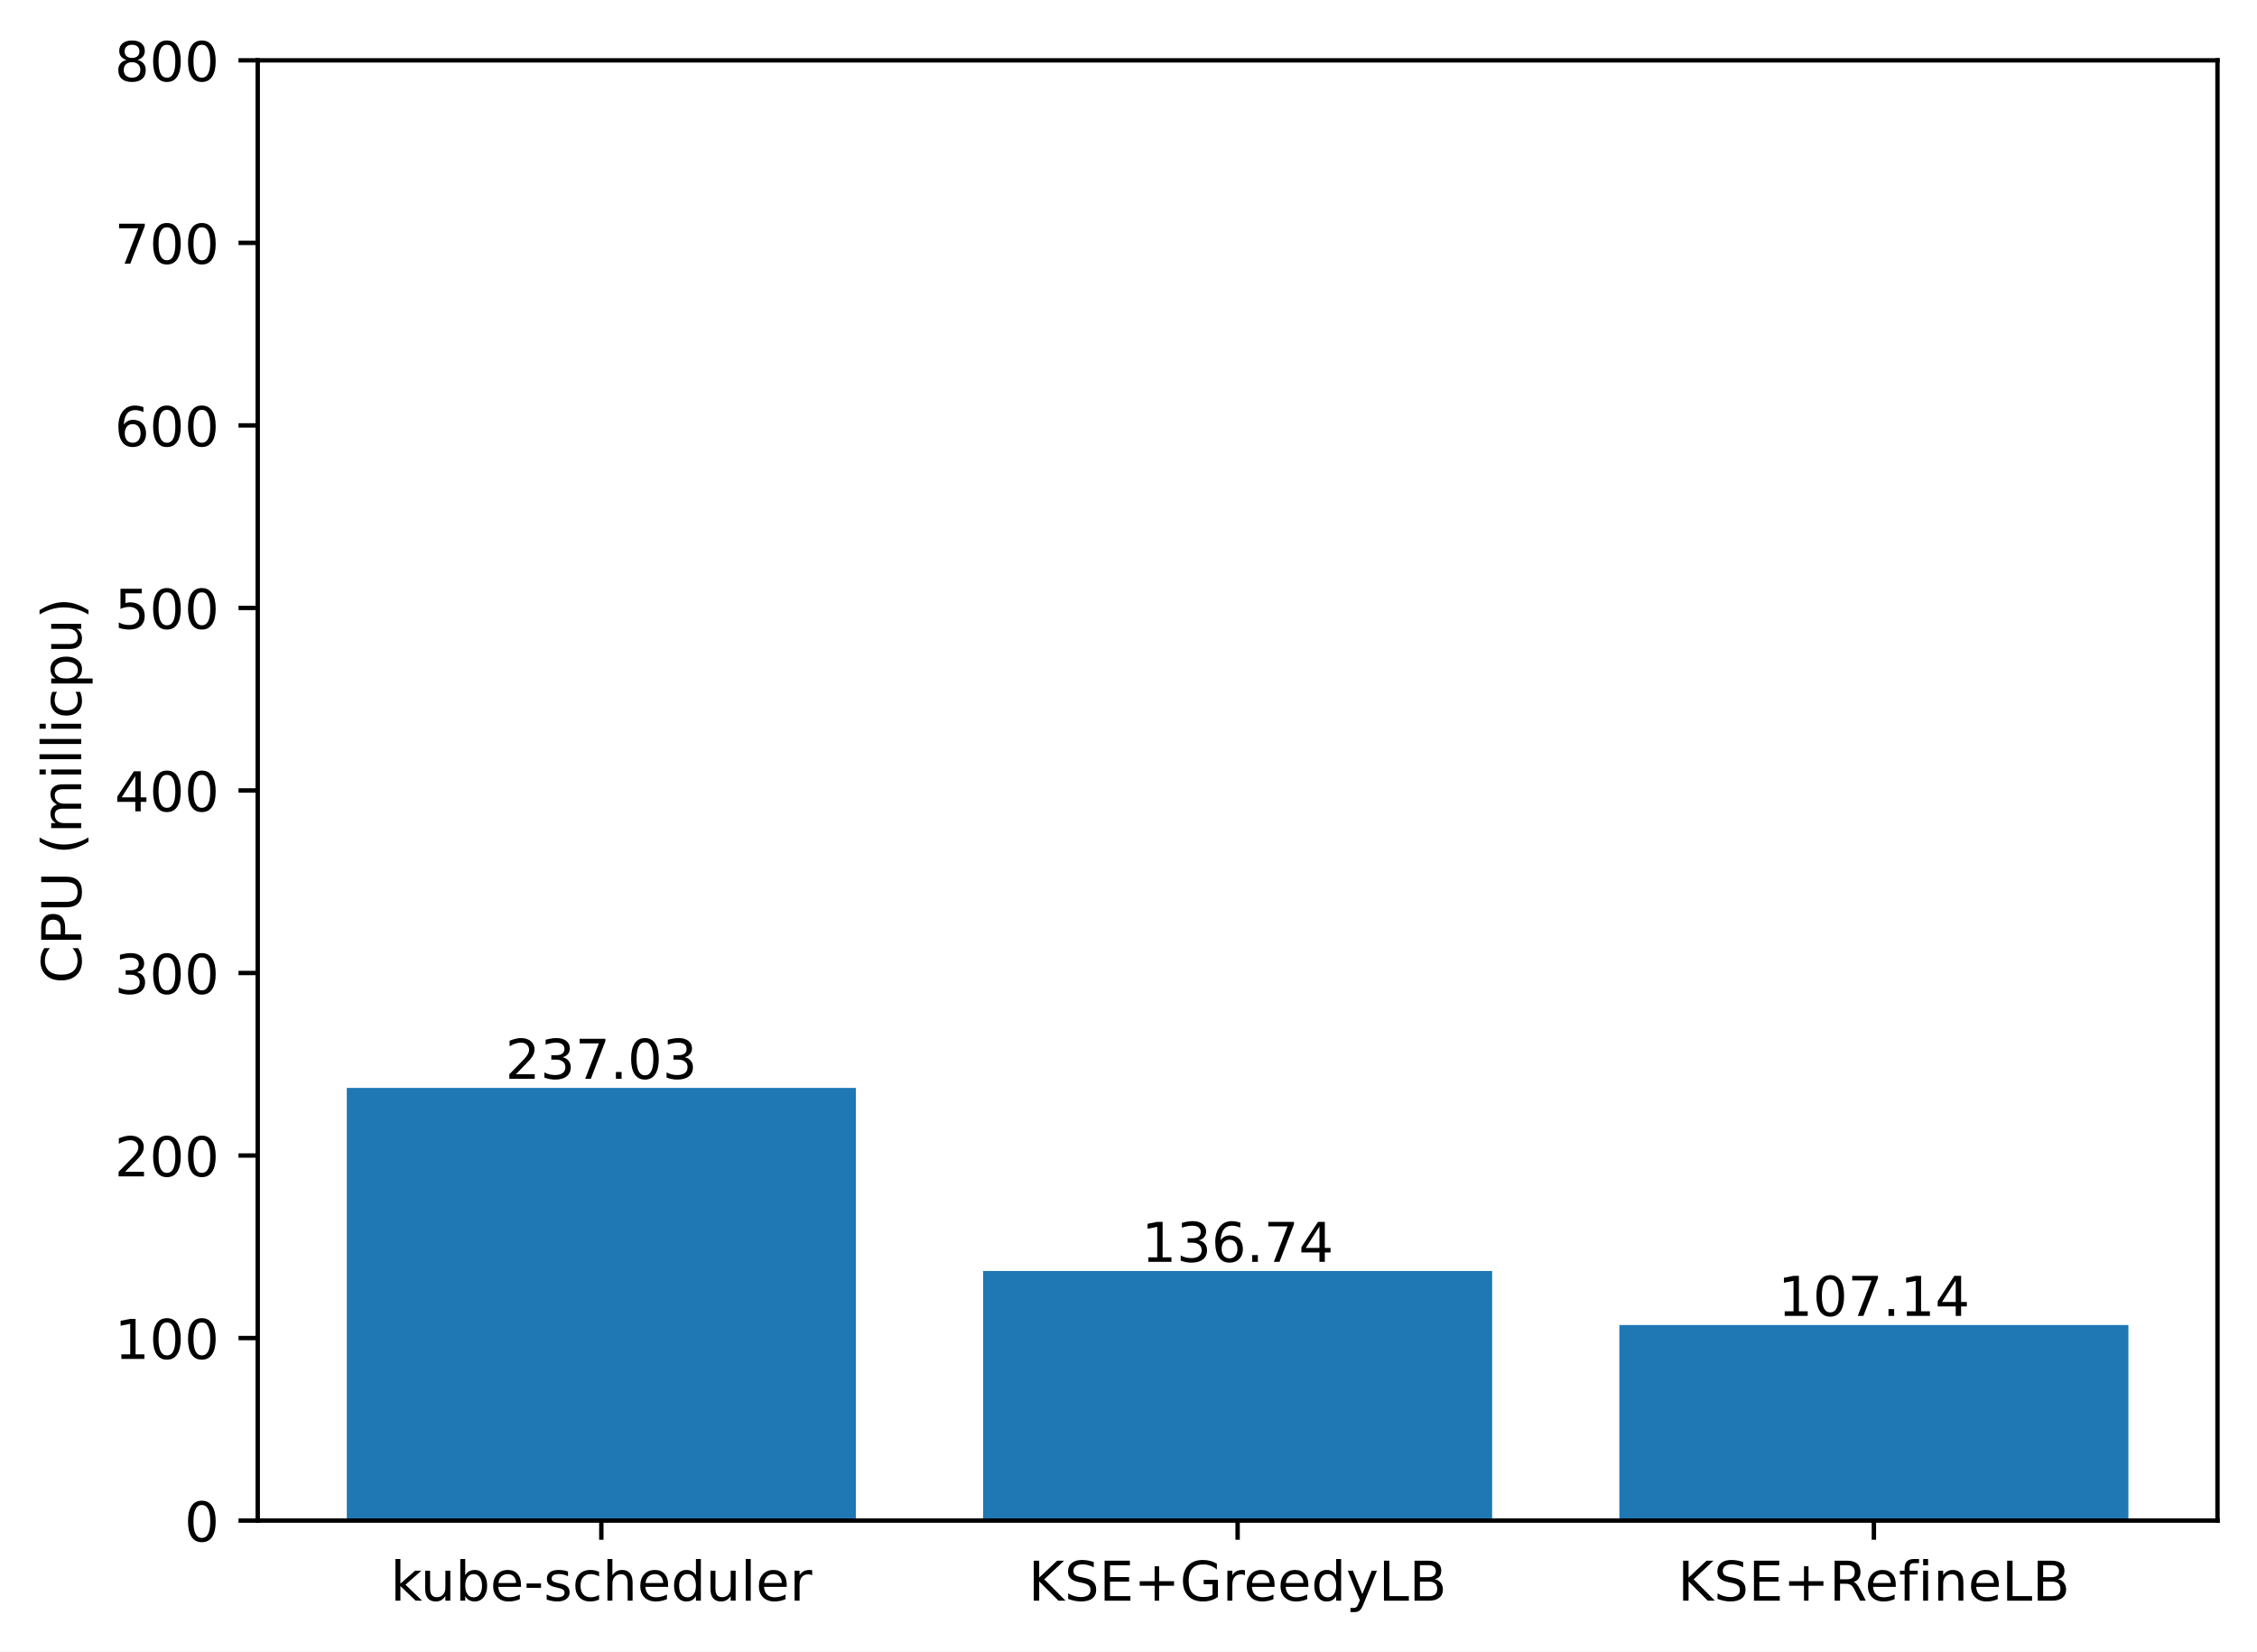
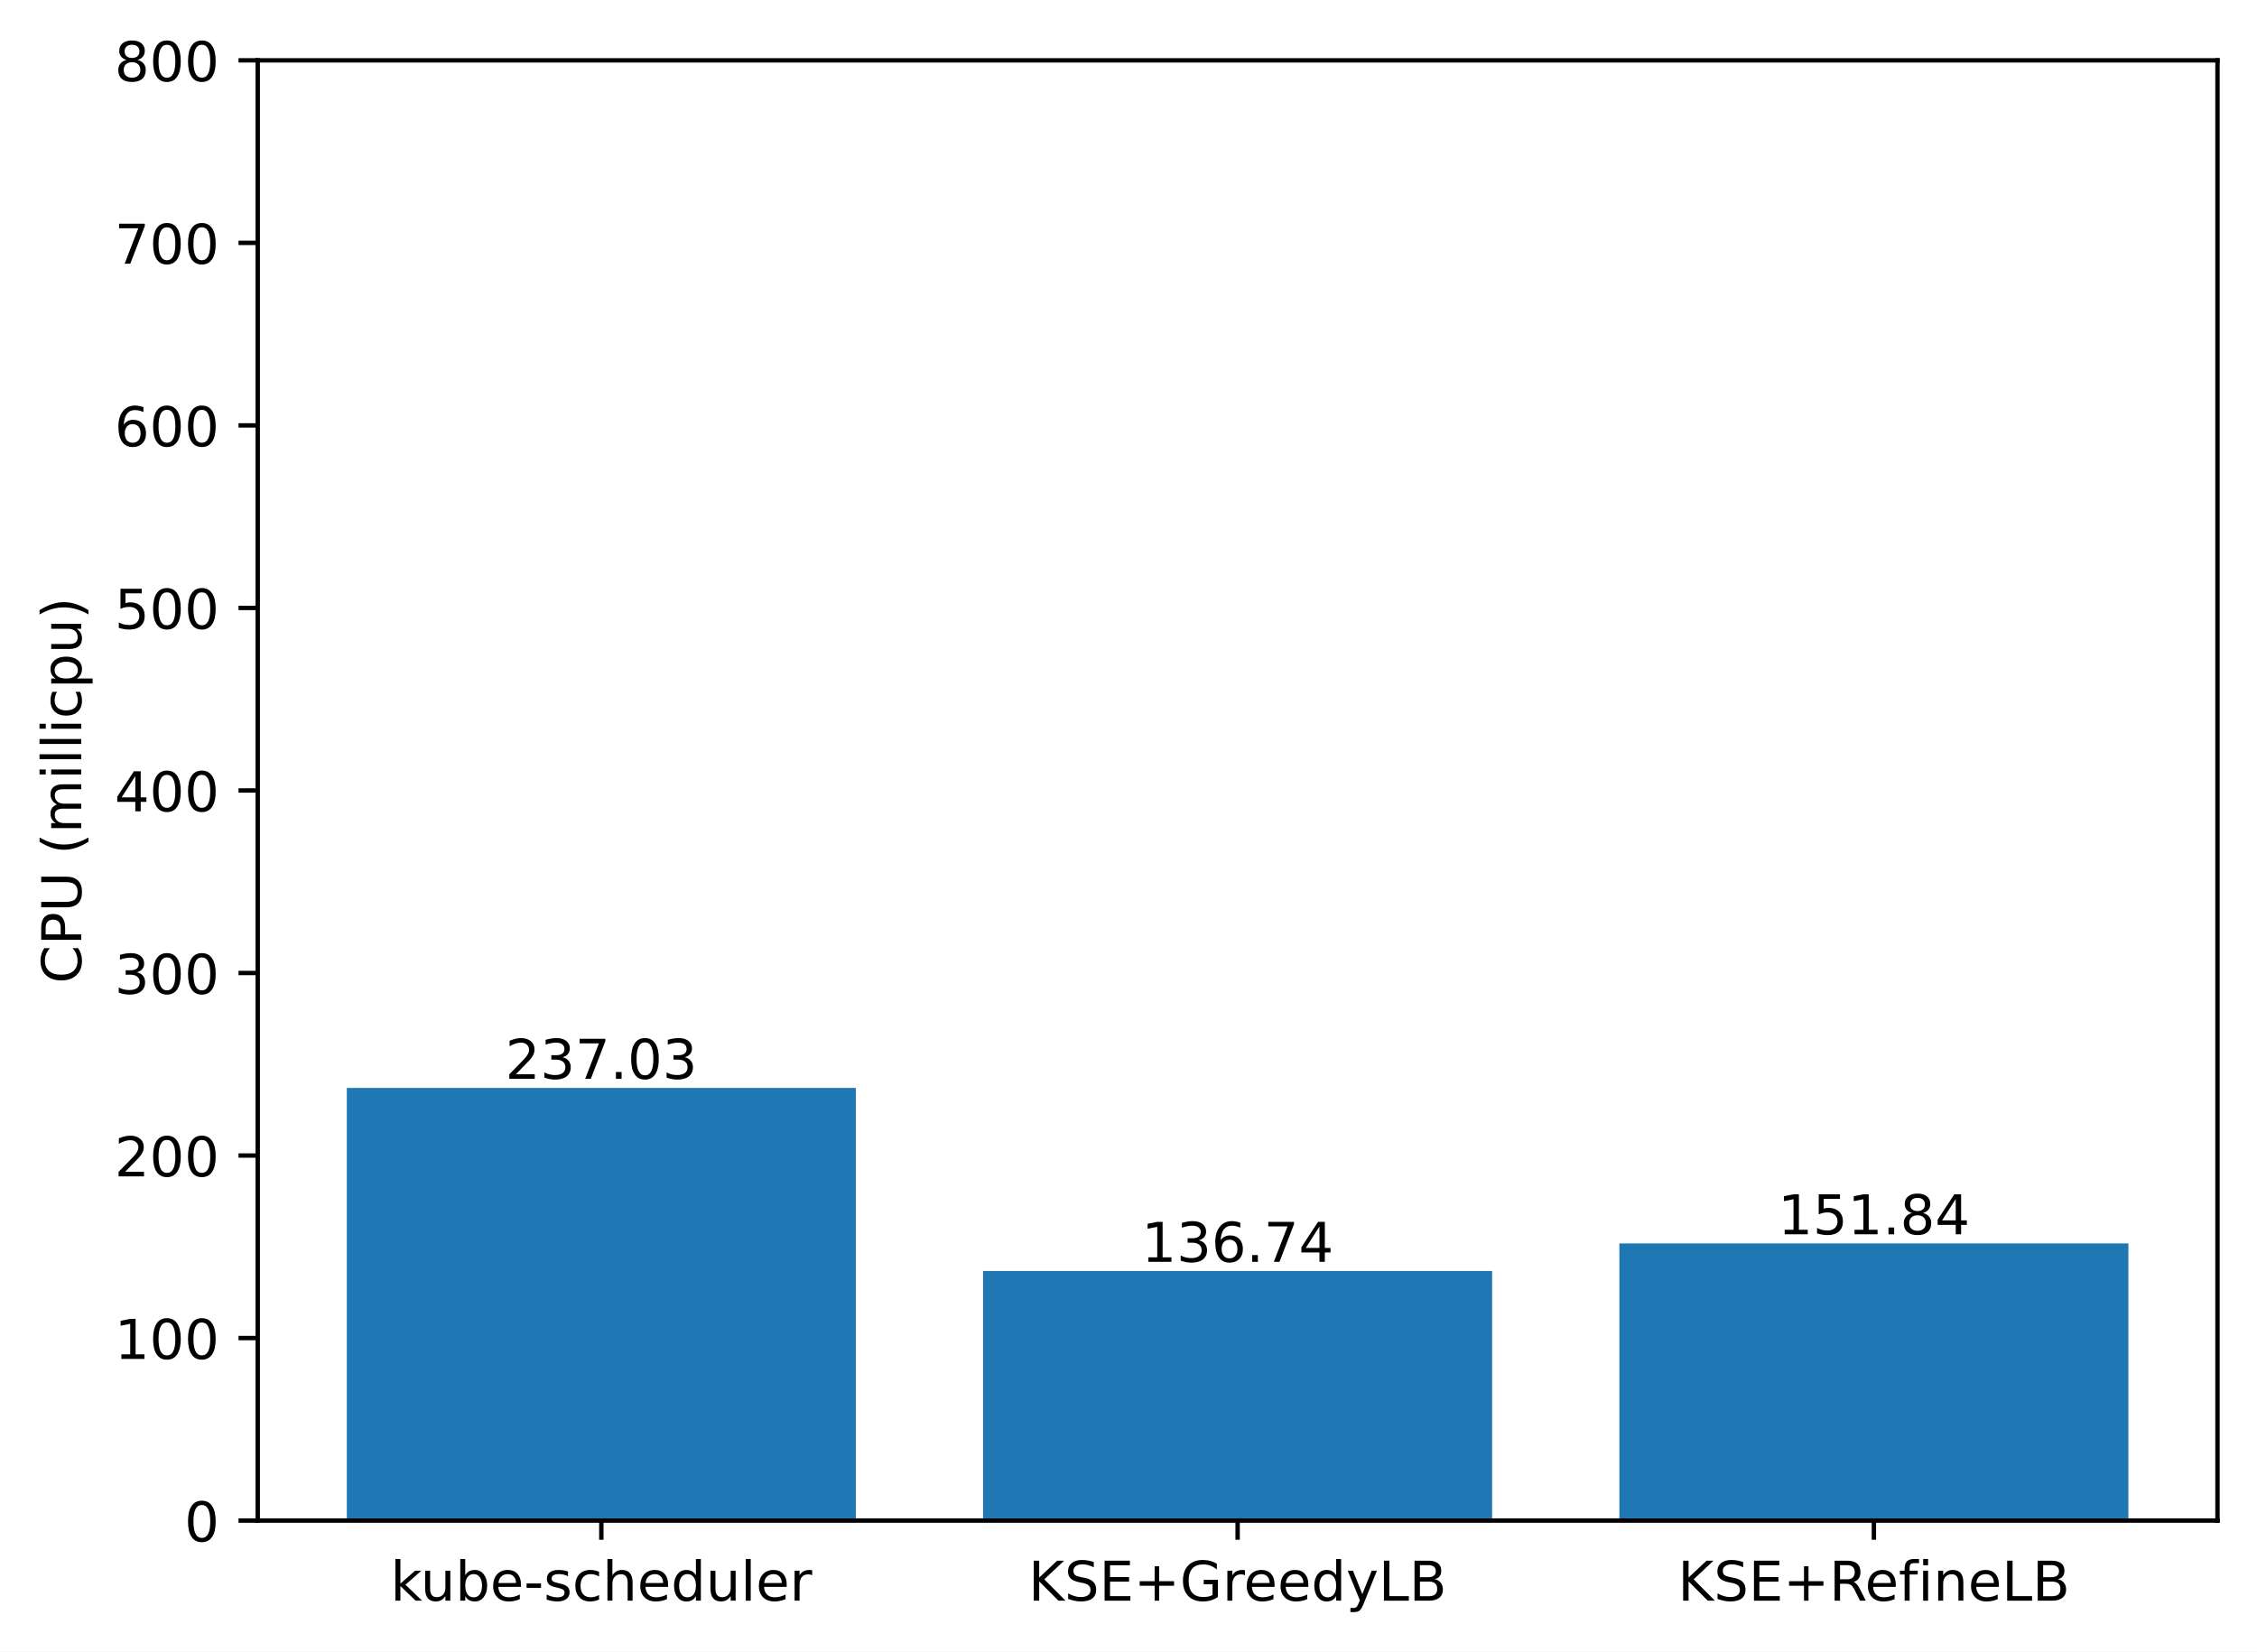
<svg xmlns="http://www.w3.org/2000/svg" xmlns:xlink="http://www.w3.org/1999/xlink" width="411.286pt" height="300.989pt" viewBox="0 0 411.286 300.989" version="1.1">
  <defs>
    <style type="text/css">*{stroke-linejoin: round; stroke-linecap: butt}</style>
  </defs>
  <g id="figure_1">
    <g id="patch_1">
      <path d="M 0 300.989  L 411.286 300.989  L 411.286 0  L 0 0  z " style="fill: #ffffff" />
    </g>
    <g id="axes_1">
      <g id="patch_2">
        <path d="M 46.966 277.111  L 404.086 277.111  L 404.086 10.999  L 46.966 10.999  z " style="fill: #ffffff" />
      </g>
      <g id="patch_3">
-         <path d="M 63.198 277.111  L 155.957 277.111  L 155.957 198.266  L 63.198 198.266  z " clip-path="url(#pfb12d3847c)" style="fill: #1f77b4" />
+         <path d="M 63.198 277.111  L 155.957 277.111  L 155.957 198.266  L 63.198 198.266  z " clip-path="url(#p9fe82858d3)" style="fill: #1f77b4" />
      </g>
      <g id="patch_4">
-         <path d="M 179.146 277.111  L 271.905 277.111  L 271.905 231.626  L 179.146 231.626  z " clip-path="url(#pfb12d3847c)" style="fill: #1f77b4" />
+         <path d="M 179.146 277.111  L 271.905 277.111  L 271.905 231.626  L 179.146 231.626  z " clip-path="url(#p9fe82858d3)" style="fill: #1f77b4" />
      </g>
      <g id="patch_5">
-         <path d="M 295.094 277.111  L 387.853 277.111  L 387.853 241.472  L 295.094 241.472  z " clip-path="url(#pfb12d3847c)" style="fill: #1f77b4" />
+         <path d="M 295.094 277.111  L 387.853 277.111  L 387.853 226.603  L 295.094 226.603  z " clip-path="url(#p9fe82858d3)" style="fill: #1f77b4" />
      </g>
      <g id="matplotlib.axis_1">
        <g id="xtick_1">
          <g id="line2d_1">
            <defs>
-               <path id="m1e897318be" d="M 0 0  L 0 3.5  " style="stroke: #000000; stroke-width: 0.8" />
+               <path id="mfae753bb5a" d="M 0 0  L 0 3.5  " style="stroke: #000000; stroke-width: 0.8" />
            </defs>
            <g>
-               <use xlink:href="#m1e897318be" x="109.578" y="277.111" style="stroke: #000000; stroke-width: 0.8" />
+               <use xlink:href="#mfae753bb5a" x="109.578" y="277.111" style="stroke: #000000; stroke-width: 0.8" />
            </g>
          </g>
          <g id="text_1">
            <g transform="translate(71.15179 291.7097)scale(0.1 -0.1)">
              <defs>
                <path id="DejaVuSans-6b" d="M 581 4863  L 1159 4863  L 1159 1991  L 2875 3500  L 3609 3500  L 1753 1863  L 3688 0  L 2938 0  L 1159 1709  L 1159 0  L 581 0  L 581 4863  z " transform="scale(0.015625)" />
                <path id="DejaVuSans-75" d="M 544 1381  L 544 3500  L 1119 3500  L 1119 1403  Q 1119 906 1312 657  Q 1506 409 1894 409  Q 2359 409 2629 706  Q 2900 1003 2900 1516  L 2900 3500  L 3475 3500  L 3475 0  L 2900 0  L 2900 538  Q 2691 219 2414 64  Q 2138 -91 1772 -91  Q 1169 -91 856 284  Q 544 659 544 1381  z M 1991 3584  L 1991 3584  z " transform="scale(0.015625)" />
                <path id="DejaVuSans-62" d="M 3116 1747  Q 3116 2381 2855 2742  Q 2594 3103 2138 3103  Q 1681 3103 1420 2742  Q 1159 2381 1159 1747  Q 1159 1113 1420 752  Q 1681 391 2138 391  Q 2594 391 2855 752  Q 3116 1113 3116 1747  z M 1159 2969  Q 1341 3281 1617 3432  Q 1894 3584 2278 3584  Q 2916 3584 3314 3078  Q 3713 2572 3713 1747  Q 3713 922 3314 415  Q 2916 -91 2278 -91  Q 1894 -91 1617 61  Q 1341 213 1159 525  L 1159 0  L 581 0  L 581 4863  L 1159 4863  L 1159 2969  z " transform="scale(0.015625)" />
                <path id="DejaVuSans-65" d="M 3597 1894  L 3597 1613  L 953 1613  Q 991 1019 1311 708  Q 1631 397 2203 397  Q 2534 397 2845 478  Q 3156 559 3463 722  L 3463 178  Q 3153 47 2828 -22  Q 2503 -91 2169 -91  Q 1331 -91 842 396  Q 353 884 353 1716  Q 353 2575 817 3079  Q 1281 3584 2069 3584  Q 2775 3584 3186 3129  Q 3597 2675 3597 1894  z M 3022 2063  Q 3016 2534 2758 2815  Q 2500 3097 2075 3097  Q 1594 3097 1305 2825  Q 1016 2553 972 2059  L 3022 2063  z " transform="scale(0.015625)" />
                <path id="DejaVuSans-2d" d="M 313 2009  L 1997 2009  L 1997 1497  L 313 1497  L 313 2009  z " transform="scale(0.015625)" />
                <path id="DejaVuSans-73" d="M 2834 3397  L 2834 2853  Q 2591 2978 2328 3040  Q 2066 3103 1784 3103  Q 1356 3103 1142 2972  Q 928 2841 928 2578  Q 928 2378 1081 2264  Q 1234 2150 1697 2047  L 1894 2003  Q 2506 1872 2764 1633  Q 3022 1394 3022 966  Q 3022 478 2636 193  Q 2250 -91 1575 -91  Q 1294 -91 989 -36  Q 684 19 347 128  L 347 722  Q 666 556 975 473  Q 1284 391 1588 391  Q 1994 391 2212 530  Q 2431 669 2431 922  Q 2431 1156 2273 1281  Q 2116 1406 1581 1522  L 1381 1569  Q 847 1681 609 1914  Q 372 2147 372 2553  Q 372 3047 722 3315  Q 1072 3584 1716 3584  Q 2034 3584 2315 3537  Q 2597 3491 2834 3397  z " transform="scale(0.015625)" />
                <path id="DejaVuSans-63" d="M 3122 3366  L 3122 2828  Q 2878 2963 2633 3030  Q 2388 3097 2138 3097  Q 1578 3097 1268 2742  Q 959 2388 959 1747  Q 959 1106 1268 751  Q 1578 397 2138 397  Q 2388 397 2633 464  Q 2878 531 3122 666  L 3122 134  Q 2881 22 2623 -34  Q 2366 -91 2075 -91  Q 1284 -91 818 406  Q 353 903 353 1747  Q 353 2603 823 3093  Q 1294 3584 2113 3584  Q 2378 3584 2631 3529  Q 2884 3475 3122 3366  z " transform="scale(0.015625)" />
                <path id="DejaVuSans-68" d="M 3513 2113  L 3513 0  L 2938 0  L 2938 2094  Q 2938 2591 2744 2837  Q 2550 3084 2163 3084  Q 1697 3084 1428 2787  Q 1159 2491 1159 1978  L 1159 0  L 581 0  L 581 4863  L 1159 4863  L 1159 2956  Q 1366 3272 1645 3428  Q 1925 3584 2291 3584  Q 2894 3584 3203 3211  Q 3513 2838 3513 2113  z " transform="scale(0.015625)" />
                <path id="DejaVuSans-64" d="M 2906 2969  L 2906 4863  L 3481 4863  L 3481 0  L 2906 0  L 2906 525  Q 2725 213 2448 61  Q 2172 -91 1784 -91  Q 1150 -91 751 415  Q 353 922 353 1747  Q 353 2572 751 3078  Q 1150 3584 1784 3584  Q 2172 3584 2448 3432  Q 2725 3281 2906 2969  z M 947 1747  Q 947 1113 1208 752  Q 1469 391 1925 391  Q 2381 391 2643 752  Q 2906 1113 2906 1747  Q 2906 2381 2643 2742  Q 2381 3103 1925 3103  Q 1469 3103 1208 2742  Q 947 2381 947 1747  z " transform="scale(0.015625)" />
                <path id="DejaVuSans-6c" d="M 603 4863  L 1178 4863  L 1178 0  L 603 0  L 603 4863  z " transform="scale(0.015625)" />
                <path id="DejaVuSans-72" d="M 2631 2963  Q 2534 3019 2420 3045  Q 2306 3072 2169 3072  Q 1681 3072 1420 2755  Q 1159 2438 1159 1844  L 1159 0  L 581 0  L 581 3500  L 1159 3500  L 1159 2956  Q 1341 3275 1631 3429  Q 1922 3584 2338 3584  Q 2397 3584 2469 3576  Q 2541 3569 2628 3553  L 2631 2963  z " transform="scale(0.015625)" />
              </defs>
              <use xlink:href="#DejaVuSans-6b" />
              <use xlink:href="#DejaVuSans-75" x="54.785" />
              <use xlink:href="#DejaVuSans-62" x="118.164" />
              <use xlink:href="#DejaVuSans-65" x="181.641" />
              <use xlink:href="#DejaVuSans-2d" x="243.164" />
              <use xlink:href="#DejaVuSans-73" x="279.248" />
              <use xlink:href="#DejaVuSans-63" x="331.348" />
              <use xlink:href="#DejaVuSans-68" x="386.328" />
              <use xlink:href="#DejaVuSans-65" x="449.707" />
              <use xlink:href="#DejaVuSans-64" x="511.23" />
              <use xlink:href="#DejaVuSans-75" x="574.707" />
              <use xlink:href="#DejaVuSans-6c" x="638.086" />
              <use xlink:href="#DejaVuSans-65" x="665.869" />
              <use xlink:href="#DejaVuSans-72" x="727.393" />
            </g>
          </g>
        </g>
        <g id="xtick_2">
          <g id="line2d_2">
            <g>
-               <use xlink:href="#m1e897318be" x="225.526" y="277.111" style="stroke: #000000; stroke-width: 0.8" />
+               <use xlink:href="#mfae753bb5a" x="225.526" y="277.111" style="stroke: #000000; stroke-width: 0.8" />
            </g>
          </g>
          <g id="text_2">
            <g transform="translate(187.403 291.7097)scale(0.1 -0.1)">
              <defs>
                <path id="DejaVuSans-4b" d="M 628 4666  L 1259 4666  L 1259 2694  L 3353 4666  L 4166 4666  L 1850 2491  L 4331 0  L 3500 0  L 1259 2247  L 1259 0  L 628 0  L 628 4666  z " transform="scale(0.015625)" />
                <path id="DejaVuSans-53" d="M 3425 4513  L 3425 3897  Q 3066 4069 2747 4153  Q 2428 4238 2131 4238  Q 1616 4238 1336 4038  Q 1056 3838 1056 3469  Q 1056 3159 1242 3001  Q 1428 2844 1947 2747  L 2328 2669  Q 3034 2534 3370 2195  Q 3706 1856 3706 1288  Q 3706 609 3251 259  Q 2797 -91 1919 -91  Q 1588 -91 1214 -16  Q 841 59 441 206  L 441 856  Q 825 641 1194 531  Q 1563 422 1919 422  Q 2459 422 2753 634  Q 3047 847 3047 1241  Q 3047 1584 2836 1778  Q 2625 1972 2144 2069  L 1759 2144  Q 1053 2284 737 2584  Q 422 2884 422 3419  Q 422 4038 858 4394  Q 1294 4750 2059 4750  Q 2388 4750 2728 4690  Q 3069 4631 3425 4513  z " transform="scale(0.015625)" />
                <path id="DejaVuSans-45" d="M 628 4666  L 3578 4666  L 3578 4134  L 1259 4134  L 1259 2753  L 3481 2753  L 3481 2222  L 1259 2222  L 1259 531  L 3634 531  L 3634 0  L 628 0  L 628 4666  z " transform="scale(0.015625)" />
                <path id="DejaVuSans-2b" d="M 2944 4013  L 2944 2272  L 4684 2272  L 4684 1741  L 2944 1741  L 2944 0  L 2419 0  L 2419 1741  L 678 1741  L 678 2272  L 2419 2272  L 2419 4013  L 2944 4013  z " transform="scale(0.015625)" />
                <path id="DejaVuSans-47" d="M 3809 666  L 3809 1919  L 2778 1919  L 2778 2438  L 4434 2438  L 4434 434  Q 4069 175 3628 42  Q 3188 -91 2688 -91  Q 1594 -91 976 548  Q 359 1188 359 2328  Q 359 3472 976 4111  Q 1594 4750 2688 4750  Q 3144 4750 3555 4637  Q 3966 4525 4313 4306  L 4313 3634  Q 3963 3931 3569 4081  Q 3175 4231 2741 4231  Q 1884 4231 1454 3753  Q 1025 3275 1025 2328  Q 1025 1384 1454 906  Q 1884 428 2741 428  Q 3075 428 3337 486  Q 3600 544 3809 666  z " transform="scale(0.015625)" />
                <path id="DejaVuSans-79" d="M 2059 -325  Q 1816 -950 1584 -1140  Q 1353 -1331 966 -1331  L 506 -1331  L 506 -850  L 844 -850  Q 1081 -850 1212 -737  Q 1344 -625 1503 -206  L 1606 56  L 191 3500  L 800 3500  L 1894 763  L 2988 3500  L 3597 3500  L 2059 -325  z " transform="scale(0.015625)" />
                <path id="DejaVuSans-4c" d="M 628 4666  L 1259 4666  L 1259 531  L 3531 531  L 3531 0  L 628 0  L 628 4666  z " transform="scale(0.015625)" />
                <path id="DejaVuSans-42" d="M 1259 2228  L 1259 519  L 2272 519  Q 2781 519 3026 730  Q 3272 941 3272 1375  Q 3272 1813 3026 2020  Q 2781 2228 2272 2228  L 1259 2228  z M 1259 4147  L 1259 2741  L 2194 2741  Q 2656 2741 2882 2914  Q 3109 3088 3109 3444  Q 3109 3797 2882 3972  Q 2656 4147 2194 4147  L 1259 4147  z M 628 4666  L 2241 4666  Q 2963 4666 3353 4366  Q 3744 4066 3744 3513  Q 3744 3084 3544 2831  Q 3344 2578 2956 2516  Q 3422 2416 3680 2098  Q 3938 1781 3938 1306  Q 3938 681 3513 340  Q 3088 0 2303 0  L 628 0  L 628 4666  z " transform="scale(0.015625)" />
              </defs>
              <use xlink:href="#DejaVuSans-4b" />
              <use xlink:href="#DejaVuSans-53" x="65.576" />
              <use xlink:href="#DejaVuSans-45" x="129.053" />
              <use xlink:href="#DejaVuSans-2b" x="192.236" />
              <use xlink:href="#DejaVuSans-47" x="276.025" />
              <use xlink:href="#DejaVuSans-72" x="353.516" />
              <use xlink:href="#DejaVuSans-65" x="392.379" />
              <use xlink:href="#DejaVuSans-65" x="453.902" />
              <use xlink:href="#DejaVuSans-64" x="515.426" />
              <use xlink:href="#DejaVuSans-79" x="578.902" />
              <use xlink:href="#DejaVuSans-4c" x="638.082" />
              <use xlink:href="#DejaVuSans-42" x="693.795" />
            </g>
          </g>
        </g>
        <g id="xtick_3">
          <g id="line2d_3">
            <g>
-               <use xlink:href="#m1e897318be" x="341.474" y="277.111" style="stroke: #000000; stroke-width: 0.8" />
+               <use xlink:href="#mfae753bb5a" x="341.474" y="277.111" style="stroke: #000000; stroke-width: 0.8" />
            </g>
          </g>
          <g id="text_3">
            <g transform="translate(305.7346 291.7097)scale(0.1 -0.1)">
              <defs>
                <path id="DejaVuSans-52" d="M 2841 2188  Q 3044 2119 3236 1894  Q 3428 1669 3622 1275  L 4263 0  L 3584 0  L 2988 1197  Q 2756 1666 2539 1819  Q 2322 1972 1947 1972  L 1259 1972  L 1259 0  L 628 0  L 628 4666  L 2053 4666  Q 2853 4666 3247 4331  Q 3641 3997 3641 3322  Q 3641 2881 3436 2590  Q 3231 2300 2841 2188  z M 1259 4147  L 1259 2491  L 2053 2491  Q 2509 2491 2742 2702  Q 2975 2913 2975 3322  Q 2975 3731 2742 3939  Q 2509 4147 2053 4147  L 1259 4147  z " transform="scale(0.015625)" />
                <path id="DejaVuSans-66" d="M 2375 4863  L 2375 4384  L 1825 4384  Q 1516 4384 1395 4259  Q 1275 4134 1275 3809  L 1275 3500  L 2222 3500  L 2222 3053  L 1275 3053  L 1275 0  L 697 0  L 697 3053  L 147 3053  L 147 3500  L 697 3500  L 697 3744  Q 697 4328 969 4595  Q 1241 4863 1831 4863  L 2375 4863  z " transform="scale(0.015625)" />
                <path id="DejaVuSans-69" d="M 603 3500  L 1178 3500  L 1178 0  L 603 0  L 603 3500  z M 603 4863  L 1178 4863  L 1178 4134  L 603 4134  L 603 4863  z " transform="scale(0.015625)" />
                <path id="DejaVuSans-6e" d="M 3513 2113  L 3513 0  L 2938 0  L 2938 2094  Q 2938 2591 2744 2837  Q 2550 3084 2163 3084  Q 1697 3084 1428 2787  Q 1159 2491 1159 1978  L 1159 0  L 581 0  L 581 3500  L 1159 3500  L 1159 2956  Q 1366 3272 1645 3428  Q 1925 3584 2291 3584  Q 2894 3584 3203 3211  Q 3513 2838 3513 2113  z " transform="scale(0.015625)" />
              </defs>
              <use xlink:href="#DejaVuSans-4b" />
              <use xlink:href="#DejaVuSans-53" x="65.576" />
              <use xlink:href="#DejaVuSans-45" x="129.053" />
              <use xlink:href="#DejaVuSans-2b" x="192.236" />
              <use xlink:href="#DejaVuSans-52" x="276.025" />
              <use xlink:href="#DejaVuSans-65" x="341.008" />
              <use xlink:href="#DejaVuSans-66" x="402.531" />
              <use xlink:href="#DejaVuSans-69" x="437.736" />
              <use xlink:href="#DejaVuSans-6e" x="465.52" />
              <use xlink:href="#DejaVuSans-65" x="528.898" />
              <use xlink:href="#DejaVuSans-4c" x="590.422" />
              <use xlink:href="#DejaVuSans-42" x="646.135" />
            </g>
          </g>
        </g>
      </g>
      <g id="matplotlib.axis_2">
        <g id="ytick_1">
          <g id="line2d_4">
            <defs>
-               <path id="m46b7d6ce8c" d="M 0 0  L -3.5 0  " style="stroke: #000000; stroke-width: 0.8" />
+               <path id="m2252c5b6cf" d="M 0 0  L -3.5 0  " style="stroke: #000000; stroke-width: 0.8" />
            </defs>
            <g>
-               <use xlink:href="#m46b7d6ce8c" x="46.966" y="277.111" style="stroke: #000000; stroke-width: 0.8" />
+               <use xlink:href="#m2252c5b6cf" x="46.966" y="277.111" style="stroke: #000000; stroke-width: 0.8" />
            </g>
          </g>
          <g id="text_4">
            <g transform="translate(33.60312 280.9104)scale(0.1 -0.1)">
              <defs>
                <path id="DejaVuSans-30" d="M 2034 4250  Q 1547 4250 1301 3770  Q 1056 3291 1056 2328  Q 1056 1369 1301 889  Q 1547 409 2034 409  Q 2525 409 2770 889  Q 3016 1369 3016 2328  Q 3016 3291 2770 3770  Q 2525 4250 2034 4250  z M 2034 4750  Q 2819 4750 3233 4129  Q 3647 3509 3647 2328  Q 3647 1150 3233 529  Q 2819 -91 2034 -91  Q 1250 -91 836 529  Q 422 1150 422 2328  Q 422 3509 836 4129  Q 1250 4750 2034 4750  z " transform="scale(0.015625)" />
              </defs>
              <use xlink:href="#DejaVuSans-30" />
            </g>
          </g>
        </g>
        <g id="ytick_2">
          <g id="line2d_5">
            <g>
-               <use xlink:href="#m46b7d6ce8c" x="46.966" y="243.847" style="stroke: #000000; stroke-width: 0.8" />
+               <use xlink:href="#m2252c5b6cf" x="46.966" y="243.847" style="stroke: #000000; stroke-width: 0.8" />
            </g>
          </g>
          <g id="text_5">
            <g transform="translate(20.87813 247.6464)scale(0.1 -0.1)">
              <defs>
                <path id="DejaVuSans-31" d="M 794 531  L 1825 531  L 1825 4091  L 703 3866  L 703 4441  L 1819 4666  L 2450 4666  L 2450 531  L 3481 531  L 3481 0  L 794 0  L 794 531  z " transform="scale(0.015625)" />
              </defs>
              <use xlink:href="#DejaVuSans-31" />
              <use xlink:href="#DejaVuSans-30" x="63.623" />
              <use xlink:href="#DejaVuSans-30" x="127.246" />
            </g>
          </g>
        </g>
        <g id="ytick_3">
          <g id="line2d_6">
            <g>
-               <use xlink:href="#m46b7d6ce8c" x="46.966" y="210.583" style="stroke: #000000; stroke-width: 0.8" />
+               <use xlink:href="#m2252c5b6cf" x="46.966" y="210.583" style="stroke: #000000; stroke-width: 0.8" />
            </g>
          </g>
          <g id="text_6">
            <g transform="translate(20.87813 214.3824)scale(0.1 -0.1)">
              <defs>
                <path id="DejaVuSans-32" d="M 1228 531  L 3431 531  L 3431 0  L 469 0  L 469 531  Q 828 903 1448 1529  Q 2069 2156 2228 2338  Q 2531 2678 2651 2914  Q 2772 3150 2772 3378  Q 2772 3750 2511 3984  Q 2250 4219 1831 4219  Q 1534 4219 1204 4116  Q 875 4013 500 3803  L 500 4441  Q 881 4594 1212 4672  Q 1544 4750 1819 4750  Q 2544 4750 2975 4387  Q 3406 4025 3406 3419  Q 3406 3131 3298 2873  Q 3191 2616 2906 2266  Q 2828 2175 2409 1742  Q 1991 1309 1228 531  z " transform="scale(0.015625)" />
              </defs>
              <use xlink:href="#DejaVuSans-32" />
              <use xlink:href="#DejaVuSans-30" x="63.623" />
              <use xlink:href="#DejaVuSans-30" x="127.246" />
            </g>
          </g>
        </g>
        <g id="ytick_4">
          <g id="line2d_7">
            <g>
-               <use xlink:href="#m46b7d6ce8c" x="46.966" y="177.319" style="stroke: #000000; stroke-width: 0.8" />
+               <use xlink:href="#m2252c5b6cf" x="46.966" y="177.319" style="stroke: #000000; stroke-width: 0.8" />
            </g>
          </g>
          <g id="text_7">
            <g transform="translate(20.87813 181.1184)scale(0.1 -0.1)">
              <defs>
                <path id="DejaVuSans-33" d="M 2597 2516  Q 3050 2419 3304 2112  Q 3559 1806 3559 1356  Q 3559 666 3084 287  Q 2609 -91 1734 -91  Q 1441 -91 1130 -33  Q 819 25 488 141  L 488 750  Q 750 597 1062 519  Q 1375 441 1716 441  Q 2309 441 2620 675  Q 2931 909 2931 1356  Q 2931 1769 2642 2001  Q 2353 2234 1838 2234  L 1294 2234  L 1294 2753  L 1863 2753  Q 2328 2753 2575 2939  Q 2822 3125 2822 3475  Q 2822 3834 2567 4026  Q 2313 4219 1838 4219  Q 1578 4219 1281 4162  Q 984 4106 628 3988  L 628 4550  Q 988 4650 1302 4700  Q 1616 4750 1894 4750  Q 2613 4750 3031 4423  Q 3450 4097 3450 3541  Q 3450 3153 3228 2886  Q 3006 2619 2597 2516  z " transform="scale(0.015625)" />
              </defs>
              <use xlink:href="#DejaVuSans-33" />
              <use xlink:href="#DejaVuSans-30" x="63.623" />
              <use xlink:href="#DejaVuSans-30" x="127.246" />
            </g>
          </g>
        </g>
        <g id="ytick_5">
          <g id="line2d_8">
            <g>
-               <use xlink:href="#m46b7d6ce8c" x="46.966" y="144.055" style="stroke: #000000; stroke-width: 0.8" />
+               <use xlink:href="#m2252c5b6cf" x="46.966" y="144.055" style="stroke: #000000; stroke-width: 0.8" />
            </g>
          </g>
          <g id="text_8">
            <g transform="translate(20.87813 147.8544)scale(0.1 -0.1)">
              <defs>
                <path id="DejaVuSans-34" d="M 2419 4116  L 825 1625  L 2419 1625  L 2419 4116  z M 2253 4666  L 3047 4666  L 3047 1625  L 3713 1625  L 3713 1100  L 3047 1100  L 3047 0  L 2419 0  L 2419 1100  L 313 1100  L 313 1709  L 2253 4666  z " transform="scale(0.015625)" />
              </defs>
              <use xlink:href="#DejaVuSans-34" />
              <use xlink:href="#DejaVuSans-30" x="63.623" />
              <use xlink:href="#DejaVuSans-30" x="127.246" />
            </g>
          </g>
        </g>
        <g id="ytick_6">
          <g id="line2d_9">
            <g>
-               <use xlink:href="#m46b7d6ce8c" x="46.966" y="110.791" style="stroke: #000000; stroke-width: 0.8" />
+               <use xlink:href="#m2252c5b6cf" x="46.966" y="110.791" style="stroke: #000000; stroke-width: 0.8" />
            </g>
          </g>
          <g id="text_9">
            <g transform="translate(20.87813 114.5904)scale(0.1 -0.1)">
              <defs>
                <path id="DejaVuSans-35" d="M 691 4666  L 3169 4666  L 3169 4134  L 1269 4134  L 1269 2991  Q 1406 3038 1543 3061  Q 1681 3084 1819 3084  Q 2600 3084 3056 2656  Q 3513 2228 3513 1497  Q 3513 744 3044 326  Q 2575 -91 1722 -91  Q 1428 -91 1123 -41  Q 819 9 494 109  L 494 744  Q 775 591 1075 516  Q 1375 441 1709 441  Q 2250 441 2565 725  Q 2881 1009 2881 1497  Q 2881 1984 2565 2268  Q 2250 2553 1709 2553  Q 1456 2553 1204 2497  Q 953 2441 691 2322  L 691 4666  z " transform="scale(0.015625)" />
              </defs>
              <use xlink:href="#DejaVuSans-35" />
              <use xlink:href="#DejaVuSans-30" x="63.623" />
              <use xlink:href="#DejaVuSans-30" x="127.246" />
            </g>
          </g>
        </g>
        <g id="ytick_7">
          <g id="line2d_10">
            <g>
-               <use xlink:href="#m46b7d6ce8c" x="46.966" y="77.527" style="stroke: #000000; stroke-width: 0.8" />
+               <use xlink:href="#m2252c5b6cf" x="46.966" y="77.527" style="stroke: #000000; stroke-width: 0.8" />
            </g>
          </g>
          <g id="text_10">
            <g transform="translate(20.87813 81.32644)scale(0.1 -0.1)">
              <defs>
                <path id="DejaVuSans-36" d="M 2113 2584  Q 1688 2584 1439 2293  Q 1191 2003 1191 1497  Q 1191 994 1439 701  Q 1688 409 2113 409  Q 2538 409 2786 701  Q 3034 994 3034 1497  Q 3034 2003 2786 2293  Q 2538 2584 2113 2584  z M 3366 4563  L 3366 3988  Q 3128 4100 2886 4159  Q 2644 4219 2406 4219  Q 1781 4219 1451 3797  Q 1122 3375 1075 2522  Q 1259 2794 1537 2939  Q 1816 3084 2150 3084  Q 2853 3084 3261 2657  Q 3669 2231 3669 1497  Q 3669 778 3244 343  Q 2819 -91 2113 -91  Q 1303 -91 875 529  Q 447 1150 447 2328  Q 447 3434 972 4092  Q 1497 4750 2381 4750  Q 2619 4750 2861 4703  Q 3103 4656 3366 4563  z " transform="scale(0.015625)" />
              </defs>
              <use xlink:href="#DejaVuSans-36" />
              <use xlink:href="#DejaVuSans-30" x="63.623" />
              <use xlink:href="#DejaVuSans-30" x="127.246" />
            </g>
          </g>
        </g>
        <g id="ytick_8">
          <g id="line2d_11">
            <g>
-               <use xlink:href="#m46b7d6ce8c" x="46.966" y="44.263" style="stroke: #000000; stroke-width: 0.8" />
+               <use xlink:href="#m2252c5b6cf" x="46.966" y="44.263" style="stroke: #000000; stroke-width: 0.8" />
            </g>
          </g>
          <g id="text_11">
            <g transform="translate(20.87813 48.06244)scale(0.1 -0.1)">
              <defs>
                <path id="DejaVuSans-37" d="M 525 4666  L 3525 4666  L 3525 4397  L 1831 0  L 1172 0  L 2766 4134  L 525 4134  L 525 4666  z " transform="scale(0.015625)" />
              </defs>
              <use xlink:href="#DejaVuSans-37" />
              <use xlink:href="#DejaVuSans-30" x="63.623" />
              <use xlink:href="#DejaVuSans-30" x="127.246" />
            </g>
          </g>
        </g>
        <g id="ytick_9">
          <g id="line2d_12">
            <g>
-               <use xlink:href="#m46b7d6ce8c" x="46.966" y="10.999" style="stroke: #000000; stroke-width: 0.8" />
+               <use xlink:href="#m2252c5b6cf" x="46.966" y="10.999" style="stroke: #000000; stroke-width: 0.8" />
            </g>
          </g>
          <g id="text_12">
            <g transform="translate(20.87813 14.79844)scale(0.1 -0.1)">
              <defs>
                <path id="DejaVuSans-38" d="M 2034 2216  Q 1584 2216 1326 1975  Q 1069 1734 1069 1313  Q 1069 891 1326 650  Q 1584 409 2034 409  Q 2484 409 2743 651  Q 3003 894 3003 1313  Q 3003 1734 2745 1975  Q 2488 2216 2034 2216  z M 1403 2484  Q 997 2584 770 2862  Q 544 3141 544 3541  Q 544 4100 942 4425  Q 1341 4750 2034 4750  Q 2731 4750 3128 4425  Q 3525 4100 3525 3541  Q 3525 3141 3298 2862  Q 3072 2584 2669 2484  Q 3125 2378 3379 2068  Q 3634 1759 3634 1313  Q 3634 634 3220 271  Q 2806 -91 2034 -91  Q 1263 -91 848 271  Q 434 634 434 1313  Q 434 1759 690 2068  Q 947 2378 1403 2484  z M 1172 3481  Q 1172 3119 1398 2916  Q 1625 2713 2034 2713  Q 2441 2713 2670 2916  Q 2900 3119 2900 3481  Q 2900 3844 2670 4047  Q 2441 4250 2034 4250  Q 1625 4250 1398 4047  Q 1172 3844 1172 3481  z " transform="scale(0.015625)" />
              </defs>
              <use xlink:href="#DejaVuSans-38" />
              <use xlink:href="#DejaVuSans-30" x="63.623" />
              <use xlink:href="#DejaVuSans-30" x="127.246" />
            </g>
          </g>
        </g>
        <g id="text_13">
          <g transform="translate(14.79844 179.2302)rotate(-90)scale(0.1 -0.1)">
            <defs>
              <path id="DejaVuSans-43" d="M 4122 4306  L 4122 3641  Q 3803 3938 3442 4084  Q 3081 4231 2675 4231  Q 1875 4231 1450 3742  Q 1025 3253 1025 2328  Q 1025 1406 1450 917  Q 1875 428 2675 428  Q 3081 428 3442 575  Q 3803 722 4122 1019  L 4122 359  Q 3791 134 3420 21  Q 3050 -91 2638 -91  Q 1578 -91 968 557  Q 359 1206 359 2328  Q 359 3453 968 4101  Q 1578 4750 2638 4750  Q 3056 4750 3426 4639  Q 3797 4528 4122 4306  z " transform="scale(0.015625)" />
              <path id="DejaVuSans-50" d="M 1259 4147  L 1259 2394  L 2053 2394  Q 2494 2394 2734 2622  Q 2975 2850 2975 3272  Q 2975 3691 2734 3919  Q 2494 4147 2053 4147  L 1259 4147  z M 628 4666  L 2053 4666  Q 2838 4666 3239 4311  Q 3641 3956 3641 3272  Q 3641 2581 3239 2228  Q 2838 1875 2053 1875  L 1259 1875  L 1259 0  L 628 0  L 628 4666  z " transform="scale(0.015625)" />
              <path id="DejaVuSans-55" d="M 556 4666  L 1191 4666  L 1191 1831  Q 1191 1081 1462 751  Q 1734 422 2344 422  Q 2950 422 3222 751  Q 3494 1081 3494 1831  L 3494 4666  L 4128 4666  L 4128 1753  Q 4128 841 3676 375  Q 3225 -91 2344 -91  Q 1459 -91 1007 375  Q 556 841 556 1753  L 556 4666  z " transform="scale(0.015625)" />
              <path id="DejaVuSans-20" transform="scale(0.015625)" />
              <path id="DejaVuSans-28" d="M 1984 4856  Q 1566 4138 1362 3434  Q 1159 2731 1159 2009  Q 1159 1288 1364 580  Q 1569 -128 1984 -844  L 1484 -844  Q 1016 -109 783 600  Q 550 1309 550 2009  Q 550 2706 781 3412  Q 1013 4119 1484 4856  L 1984 4856  z " transform="scale(0.015625)" />
              <path id="DejaVuSans-6d" d="M 3328 2828  Q 3544 3216 3844 3400  Q 4144 3584 4550 3584  Q 5097 3584 5394 3201  Q 5691 2819 5691 2113  L 5691 0  L 5113 0  L 5113 2094  Q 5113 2597 4934 2840  Q 4756 3084 4391 3084  Q 3944 3084 3684 2787  Q 3425 2491 3425 1978  L 3425 0  L 2847 0  L 2847 2094  Q 2847 2600 2669 2842  Q 2491 3084 2119 3084  Q 1678 3084 1418 2786  Q 1159 2488 1159 1978  L 1159 0  L 581 0  L 581 3500  L 1159 3500  L 1159 2956  Q 1356 3278 1631 3431  Q 1906 3584 2284 3584  Q 2666 3584 2933 3390  Q 3200 3197 3328 2828  z " transform="scale(0.015625)" />
              <path id="DejaVuSans-70" d="M 1159 525  L 1159 -1331  L 581 -1331  L 581 3500  L 1159 3500  L 1159 2969  Q 1341 3281 1617 3432  Q 1894 3584 2278 3584  Q 2916 3584 3314 3078  Q 3713 2572 3713 1747  Q 3713 922 3314 415  Q 2916 -91 2278 -91  Q 1894 -91 1617 61  Q 1341 213 1159 525  z M 3116 1747  Q 3116 2381 2855 2742  Q 2594 3103 2138 3103  Q 1681 3103 1420 2742  Q 1159 2381 1159 1747  Q 1159 1113 1420 752  Q 1681 391 2138 391  Q 2594 391 2855 752  Q 3116 1113 3116 1747  z " transform="scale(0.015625)" />
              <path id="DejaVuSans-29" d="M 513 4856  L 1013 4856  Q 1481 4119 1714 3412  Q 1947 2706 1947 2009  Q 1947 1309 1714 600  Q 1481 -109 1013 -844  L 513 -844  Q 928 -128 1133 580  Q 1338 1288 1338 2009  Q 1338 2731 1133 3434  Q 928 4138 513 4856  z " transform="scale(0.015625)" />
            </defs>
            <use xlink:href="#DejaVuSans-43" />
            <use xlink:href="#DejaVuSans-50" x="69.824" />
            <use xlink:href="#DejaVuSans-55" x="130.127" />
            <use xlink:href="#DejaVuSans-20" x="203.32" />
            <use xlink:href="#DejaVuSans-28" x="235.107" />
            <use xlink:href="#DejaVuSans-6d" x="274.121" />
            <use xlink:href="#DejaVuSans-69" x="371.533" />
            <use xlink:href="#DejaVuSans-6c" x="399.316" />
            <use xlink:href="#DejaVuSans-6c" x="427.1" />
            <use xlink:href="#DejaVuSans-69" x="454.883" />
            <use xlink:href="#DejaVuSans-63" x="482.666" />
            <use xlink:href="#DejaVuSans-70" x="537.646" />
            <use xlink:href="#DejaVuSans-75" x="601.123" />
            <use xlink:href="#DejaVuSans-29" x="664.502" />
          </g>
        </g>
      </g>
      <g id="patch_6">
        <path d="M 46.966 277.111  L 46.966 10.999  " style="fill: none; stroke: #000000; stroke-width: 0.8; stroke-linejoin: miter; stroke-linecap: square" />
      </g>
      <g id="patch_7">
        <path d="M 404.086 277.111  L 404.086 10.999  " style="fill: none; stroke: #000000; stroke-width: 0.8; stroke-linejoin: miter; stroke-linecap: square" />
      </g>
      <g id="patch_8">
        <path d="M 46.966 277.111  L 404.086 277.111  " style="fill: none; stroke: #000000; stroke-width: 0.8; stroke-linejoin: miter; stroke-linecap: square" />
      </g>
      <g id="patch_9">
        <path d="M 46.966 10.999  L 404.086 10.999  " style="fill: none; stroke: #000000; stroke-width: 0.8; stroke-linejoin: miter; stroke-linecap: square" />
      </g>
      <g id="text_14">
        <g transform="translate(92.08226 196.6024)scale(0.1 -0.1)">
          <defs>
            <path id="DejaVuSans-2e" d="M 684 794  L 1344 794  L 1344 0  L 684 0  L 684 794  z " transform="scale(0.015625)" />
          </defs>
          <use xlink:href="#DejaVuSans-32" />
          <use xlink:href="#DejaVuSans-33" x="63.623" />
          <use xlink:href="#DejaVuSans-37" x="127.246" />
          <use xlink:href="#DejaVuSans-2e" x="190.869" />
          <use xlink:href="#DejaVuSans-30" x="222.656" />
          <use xlink:href="#DejaVuSans-33" x="286.279" />
        </g>
      </g>
      <g id="text_15">
        <g transform="translate(208.0303 229.9628)scale(0.1 -0.1)">
          <use xlink:href="#DejaVuSans-31" />
          <use xlink:href="#DejaVuSans-33" x="63.623" />
          <use xlink:href="#DejaVuSans-36" x="127.246" />
          <use xlink:href="#DejaVuSans-2e" x="190.869" />
          <use xlink:href="#DejaVuSans-37" x="222.656" />
          <use xlink:href="#DejaVuSans-34" x="286.279" />
        </g>
      </g>
      <g id="text_16">
-         <g transform="translate(323.9784 239.809)scale(0.1 -0.1)">
+         <g transform="translate(323.9784 224.94)scale(0.1 -0.1)">
          <use xlink:href="#DejaVuSans-31" />
-           <use xlink:href="#DejaVuSans-30" x="63.623" />
-           <use xlink:href="#DejaVuSans-37" x="127.246" />
+           <use xlink:href="#DejaVuSans-35" x="63.623" />
+           <use xlink:href="#DejaVuSans-31" x="127.246" />
          <use xlink:href="#DejaVuSans-2e" x="190.869" />
-           <use xlink:href="#DejaVuSans-31" x="222.656" />
+           <use xlink:href="#DejaVuSans-38" x="222.656" />
          <use xlink:href="#DejaVuSans-34" x="286.279" />
        </g>
      </g>
    </g>
  </g>
  <defs>
-     <clipPath id="pfb12d3847c">
+     <clipPath id="p9fe82858d3">
      <rect x="46.966" y="10.999" width="357.12" height="266.112" />
    </clipPath>
  </defs>
</svg>
